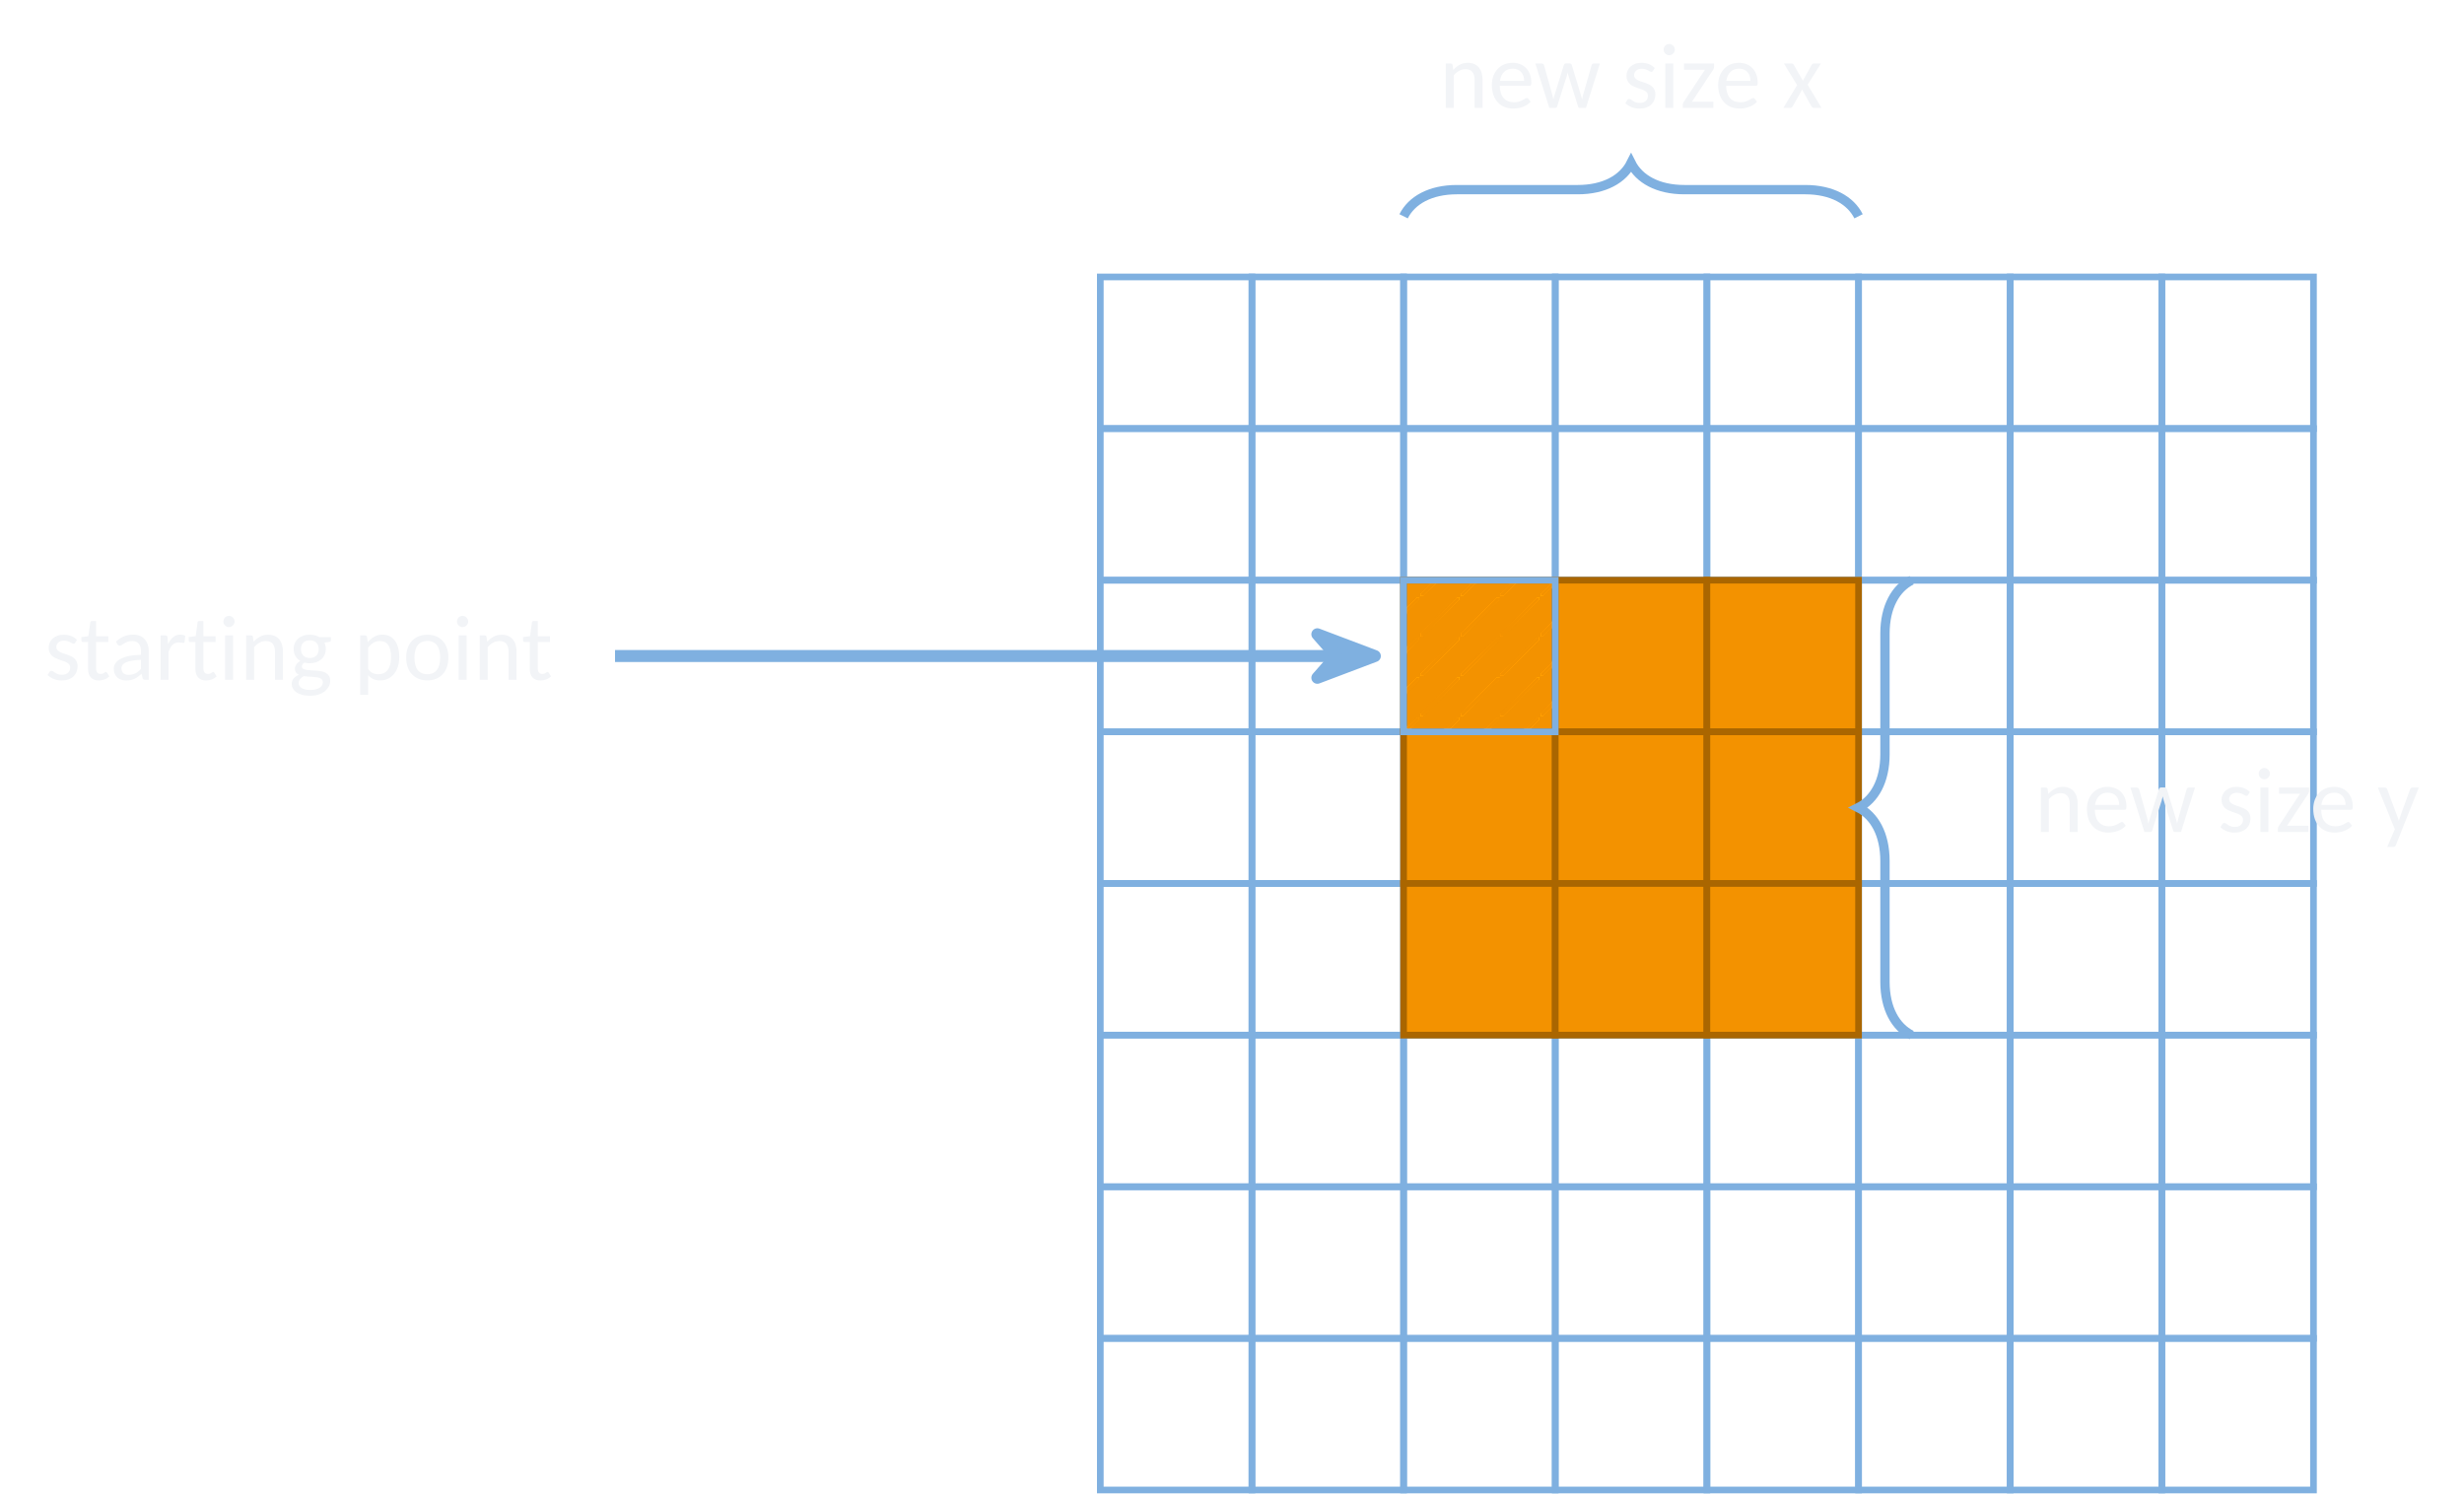
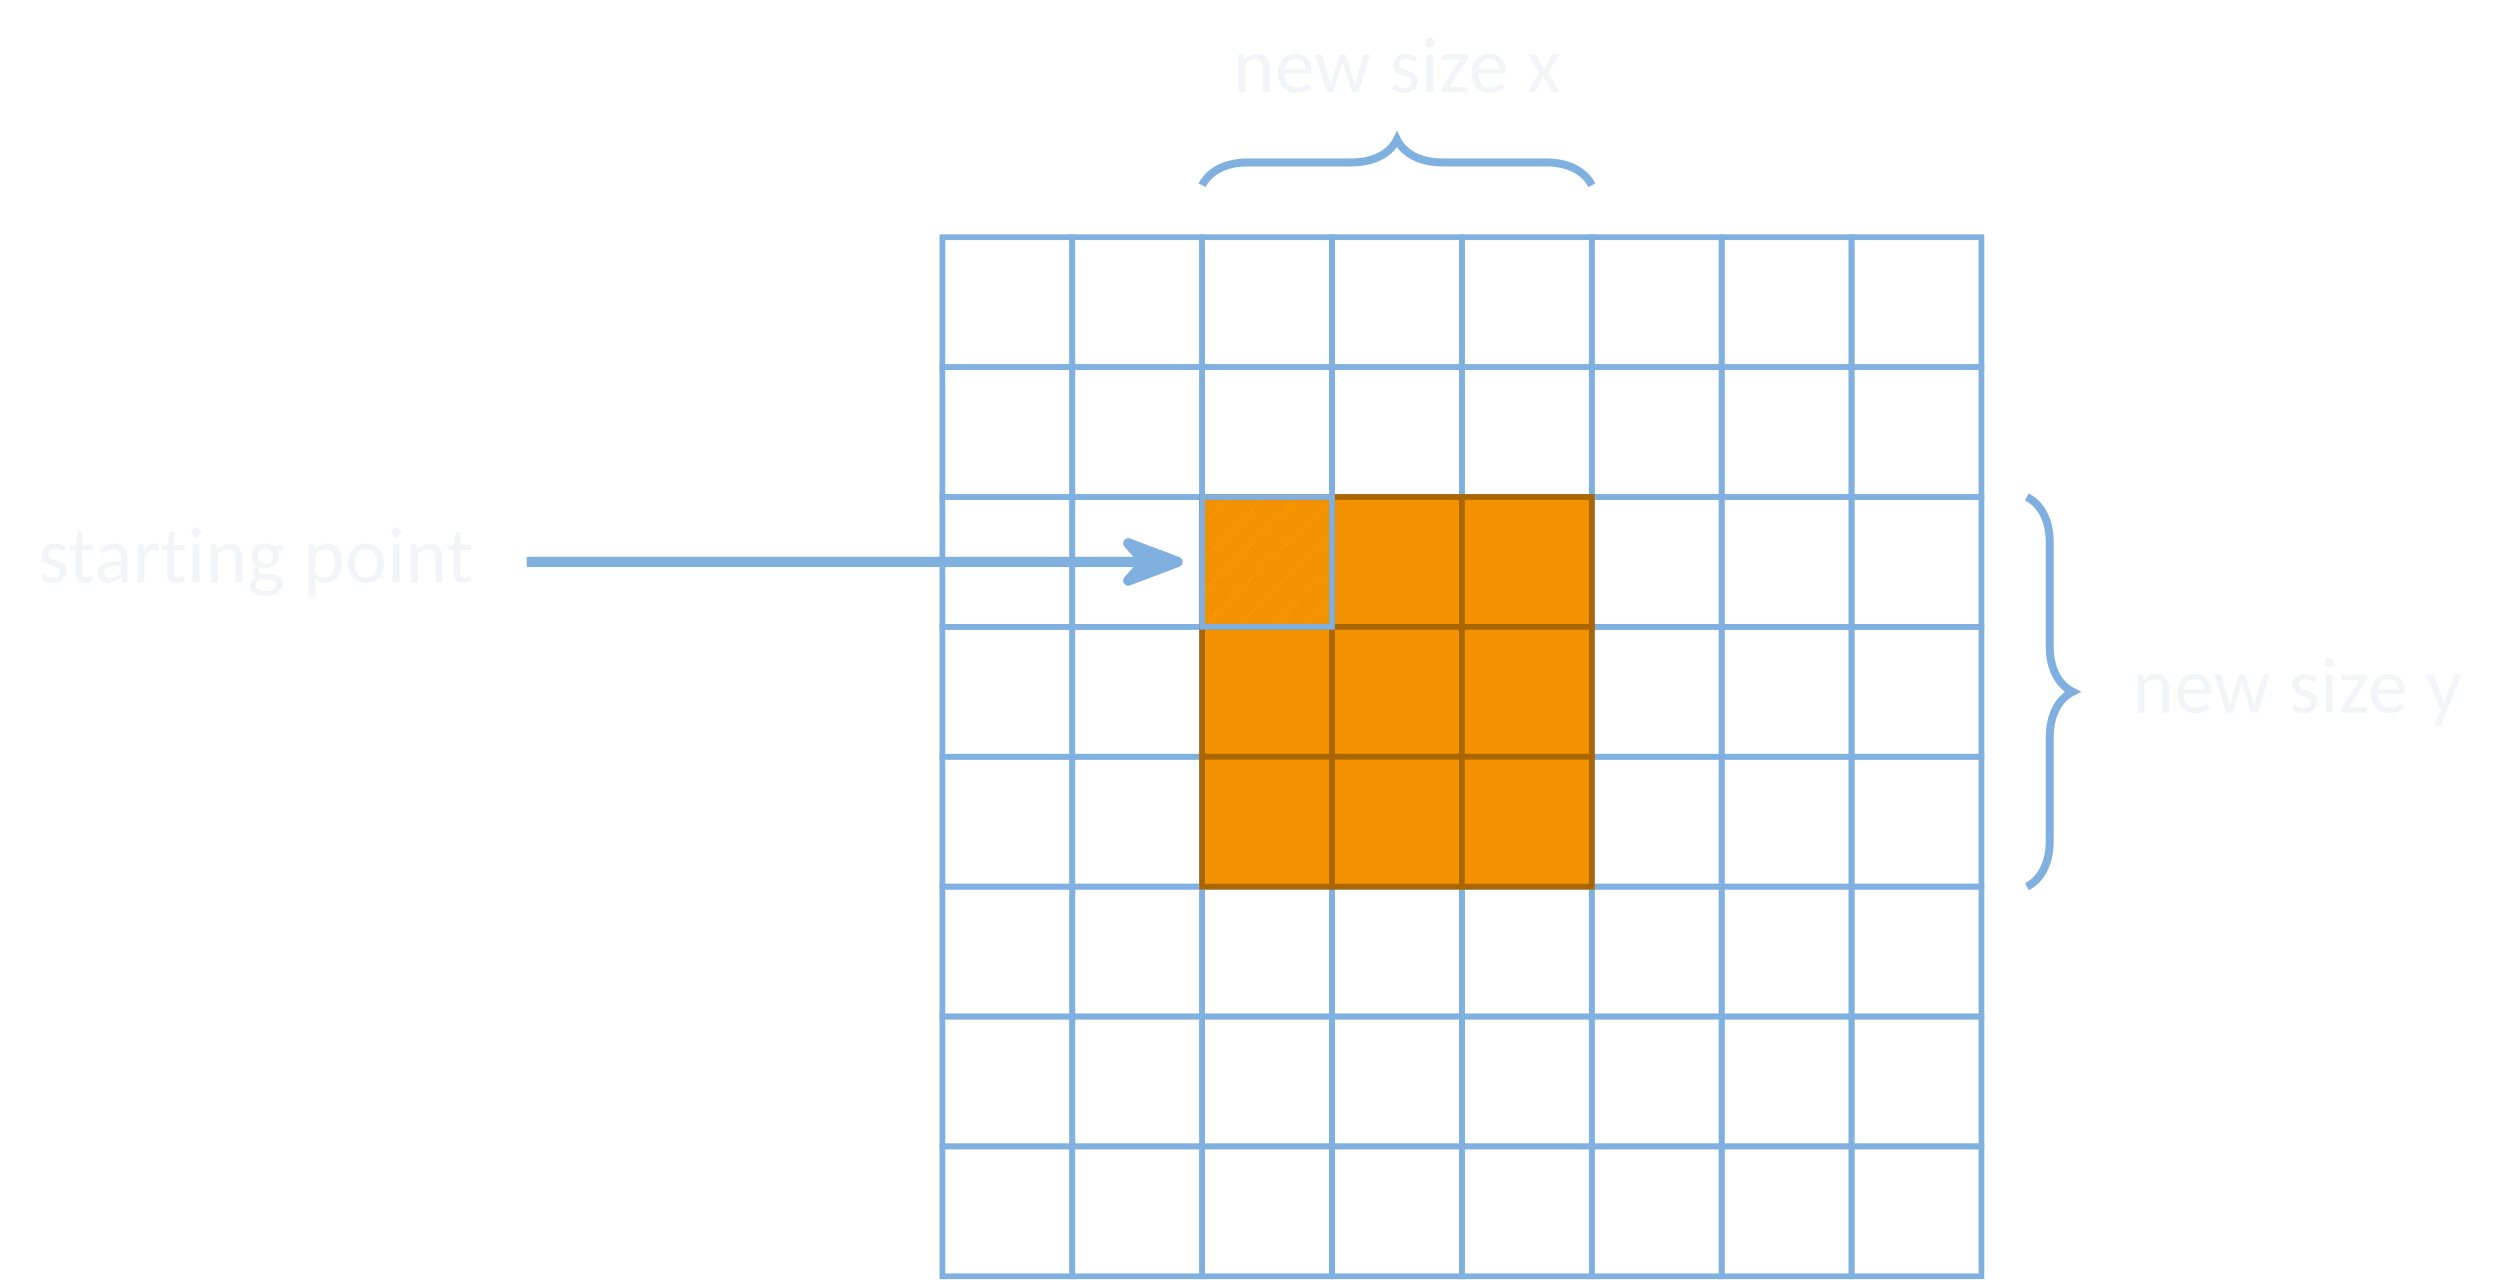
- <svg xmlns="http://www.w3.org/2000/svg" xmlns:xlink="http://www.w3.org/1999/xlink" version="1.1" width="184.228pt" height="111.666pt" viewBox="-69.011 -69.011 184.228 111.666">
+ <svg xmlns="http://www.w3.org/2000/svg" xmlns:xlink="http://www.w3.org/1999/xlink" version="1.1" width="218.243pt" height="111.666pt" viewBox="-69.011 -69.011 218.243 111.666">
  <defs>
    <pattern height="3.0" id="pgfpat3" patternTransform="matrix(1.0 0.0 0.0 1.0 0.0 0.0)" patternUnits="userSpaceOnUse" width="3.0" />
    <symbol id="pgfsym3">
      <g stroke-width="0.4">
        <path d="M0 0L3.1 3.1" fill="none" />
      </g>
    </symbol>
    <path id="g1-97" d="M2.636 0H2.901V-2.12C2.901-2.307 2.877-2.48 2.823-2.633C2.775-2.785 2.7-2.918 2.602-3.029S2.385-3.226 2.239-3.284C2.093-3.345 1.93-3.376 1.744-3.376C1.486-3.376 1.252-3.331 1.038-3.243C.828-3.158 .631-3.026 .448-2.85L.556-2.66C.573-2.629 .597-2.602 .628-2.582S.692-2.551 .733-2.551C.784-2.551 .835-2.568 .889-2.605C.936-2.643 .997-2.68 1.069-2.724S1.221-2.806 1.316-2.843C1.415-2.88 1.533-2.897 1.672-2.897C1.883-2.897 2.042-2.833 2.151-2.7C2.263-2.571 2.317-2.378 2.317-2.12V-1.866C1.94-1.856 1.625-1.822 1.367-1.764C1.109-1.703 .899-1.625 .74-1.53S.461-1.326 .394-1.208C.319-1.086 .285-.96 .285-.828C.285-.678 .309-.55 .36-.441C.407-.329 .475-.237 .556-.163C.645-.092 .74-.037 .855 0C.963 .034 1.086 .051 1.215 .051C1.34 .051 1.452 .041 1.557 .02C1.662-.003 1.757-.034 1.849-.078S2.025-.173 2.11-.237C2.192-.299 2.276-.37 2.361-.448L2.436-.139C2.446-.081 2.47-.044 2.5-.027S2.578 0 2.636 0ZM1.394-.366C1.32-.366 1.248-.377 1.184-.394C1.12-.414 1.062-.444 1.014-.482C.967-.522 .93-.573 .902-.638C.872-.699 .858-.773 .858-.858C.858-.95 .885-1.031 .936-1.106C.987-1.177 1.072-1.242 1.187-1.296C1.306-1.35 1.455-1.394 1.642-1.425C1.829-1.459 2.052-1.483 2.317-1.493V-.807C2.253-.74 2.185-.678 2.117-.624C2.052-.567 1.981-.522 1.907-.482C1.832-.448 1.754-.417 1.669-.397S1.493-.366 1.394-.366Z" />
    <path id="g1-101" d="M1.815-3.369C1.574-3.369 1.357-3.328 1.16-3.243C.97-3.158 .804-3.043 .672-2.897C.536-2.748 .434-2.571 .36-2.375C.292-2.171 .254-1.957 .254-1.727C.254-1.438 .295-1.187 .373-.963C.451-.746 .563-.56 .706-.407C.845-.258 1.014-.146 1.208-.068S1.615 .047 1.846 .047C1.964 .047 2.086 .037 2.212 .017C2.334-.003 2.453-.034 2.568-.075C2.683-.119 2.792-.17 2.89-.237C2.992-.299 3.08-.377 3.155-.465L2.985-.682C2.972-.699 2.955-.712 2.938-.726C2.921-.733 2.897-.74 2.873-.74C2.836-.74 2.789-.723 2.738-.692C2.687-.658 2.622-.621 2.544-.58C2.47-.539 2.378-.502 2.273-.468C2.168-.438 2.042-.421 1.896-.421C1.74-.421 1.598-.448 1.472-.495C1.347-.55 1.235-.624 1.147-.726C1.052-.828 .98-.957 .93-1.113C.879-1.265 .848-1.449 .845-1.656H3.063C3.118-1.656 3.155-1.669 3.175-1.703C3.196-1.73 3.206-1.795 3.206-1.886C3.206-2.124 3.172-2.334 3.101-2.517S2.934-2.856 2.809-2.982S2.538-3.206 2.368-3.27S2.015-3.369 1.815-3.369ZM1.825-2.934C1.957-2.934 2.076-2.911 2.178-2.867C2.287-2.823 2.375-2.758 2.446-2.68C2.517-2.599 2.575-2.504 2.612-2.388C2.65-2.28 2.67-2.154 2.67-2.022H.862C.902-2.303 1.004-2.527 1.167-2.69C1.326-2.853 1.547-2.934 1.825-2.934Z" />
    <path id="g1-103" d="M1.567-3.372C1.391-3.372 1.228-3.348 1.082-3.297S.807-3.175 .702-3.08C.597-2.989 .512-2.877 .455-2.745C.394-2.612 .363-2.466 .363-2.303C.363-2.103 .407-1.927 .495-1.774C.587-1.622 .709-1.499 .865-1.408C.729-1.337 .628-1.248 .56-1.143S.458-.936 .458-.841C.458-.716 .485-.617 .539-.543S.668-.41 .76-.366C.59-.302 .458-.21 .36-.098C.265 .014 .217 .153 .217 .316C.217 .431 .244 .543 .302 .648S.444 .848 .56 .93S.821 1.075 .994 1.123S1.371 1.194 1.605 1.194S2.046 1.164 2.232 1.099C2.415 1.038 2.571 .957 2.7 .852C2.826 .746 2.924 .628 2.992 .495S3.094 .224 3.094 .081C3.094-.071 3.063-.197 3.002-.292C2.941-.39 2.86-.465 2.761-.522C2.663-.577 2.548-.614 2.422-.638S2.164-.678 2.035-.685C1.9-.699 1.771-.706 1.645-.709S1.404-.726 1.306-.743S1.126-.79 1.065-.828S.974-.926 .974-1.004C.974-1.052 .991-1.099 1.021-1.147C1.052-1.198 1.103-1.242 1.167-1.286C1.289-1.252 1.421-1.235 1.567-1.235C1.74-1.235 1.9-1.262 2.049-1.309C2.192-1.364 2.32-1.435 2.426-1.527S2.616-1.73 2.673-1.862C2.734-1.995 2.765-2.141 2.765-2.303C2.765-2.477 2.731-2.633 2.66-2.778L3.013-2.829C3.104-2.843 3.148-2.89 3.148-2.968V-3.189H2.28C2.181-3.247 2.073-3.294 1.954-3.325S1.706-3.372 1.567-3.372ZM2.544 .18C2.544 .265 2.524 .346 2.483 .414C2.443 .489 2.382 .55 2.303 .597C2.225 .651 2.127 .689 2.012 .719S1.764 .763 1.615 .763C1.462 .763 1.333 .75 1.221 .723S1.018 .658 .95 .611C.875 .567 .824 .512 .79 .448S.74 .316 .74 .241C.74 .126 .773 .027 .845-.054C.916-.139 1.004-.21 1.116-.268C1.218-.251 1.323-.241 1.432-.237C1.544-.234 1.652-.227 1.757-.221S1.964-.204 2.059-.19C2.154-.18 2.239-.159 2.31-.129C2.382-.102 2.439-.064 2.483-.014C2.524 .037 2.544 .102 2.544 .18ZM1.567-1.628C1.462-1.628 1.367-1.645 1.282-1.676C1.201-1.71 1.133-1.757 1.079-1.815C1.021-1.873 .98-1.944 .95-2.022C.923-2.103 .909-2.192 .909-2.29C.909-2.49 .963-2.653 1.079-2.768C1.187-2.89 1.354-2.948 1.567-2.948C1.788-2.948 1.954-2.89 2.063-2.768C2.178-2.653 2.232-2.49 2.232-2.29C2.232-2.093 2.178-1.934 2.063-1.812C1.954-1.689 1.788-1.628 1.567-1.628Z" />
    <path id="g1-105" d="M1.096-3.318H.499V0H1.096V-3.318ZM1.211-4.356C1.211-4.414 1.201-4.471 1.177-4.519C1.153-4.573 1.123-4.617 1.086-4.654C1.045-4.692 .997-4.722 .95-4.746C.896-4.77 .845-4.78 .787-4.78S.678-4.77 .628-4.746S.536-4.692 .495-4.654C.461-4.617 .431-4.573 .407-4.519C.383-4.471 .373-4.414 .373-4.356S.383-4.247 .407-4.193C.431-4.146 .461-4.098 .495-4.064C.536-4.023 .577-3.996 .628-3.973S.729-3.939 .787-3.939S.896-3.949 .95-3.973C.997-3.996 1.045-4.023 1.086-4.064C1.123-4.098 1.153-4.146 1.177-4.193C1.201-4.247 1.211-4.298 1.211-4.356Z" />
    <path id="g1-110" d="M.475 0H1.072V-2.443C1.194-2.585 1.33-2.697 1.476-2.775C1.622-2.856 1.781-2.897 1.951-2.897C2.178-2.897 2.348-2.829 2.463-2.69C2.571-2.551 2.629-2.361 2.629-2.114V0H3.226V-2.114C3.226-2.3 3.202-2.473 3.155-2.626C3.108-2.782 3.036-2.914 2.945-3.026C2.853-3.135 2.738-3.219 2.599-3.277C2.463-3.338 2.303-3.369 2.124-3.369C1.893-3.369 1.689-3.321 1.513-3.223C1.337-3.128 1.177-3.002 1.035-2.843L.984-3.196C.98-3.24 .963-3.27 .936-3.291C.909-3.308 .875-3.318 .831-3.318H.475V0Z" />
    <path id="g1-111" d="M1.835-3.369C1.594-3.369 1.374-3.328 1.181-3.25C.984-3.169 .818-3.053 .678-2.904C.543-2.758 .438-2.578 .366-2.368C.292-2.158 .254-1.924 .254-1.662S.292-1.164 .366-.953C.438-.743 .543-.563 .678-.414C.818-.268 .984-.153 1.181-.075C1.374 .007 1.594 .047 1.835 .047S2.297 .007 2.49-.075C2.683-.153 2.85-.268 2.985-.414C3.121-.563 3.226-.743 3.297-.953C3.372-1.164 3.409-1.401 3.409-1.662S3.372-2.158 3.297-2.368C3.226-2.578 3.121-2.758 2.985-2.904C2.85-3.053 2.683-3.169 2.49-3.25C2.297-3.328 2.076-3.369 1.835-3.369ZM1.835-.417C1.672-.417 1.53-.444 1.411-.502C1.289-.556 1.187-.638 1.106-.743C1.028-.848 .967-.98 .93-1.133C.889-1.286 .868-1.462 .868-1.659S.889-2.032 .93-2.185C.967-2.337 1.028-2.47 1.106-2.575C1.187-2.68 1.289-2.761 1.411-2.819C1.53-2.877 1.672-2.904 1.835-2.904C1.995-2.904 2.137-2.877 2.256-2.819S2.477-2.68 2.558-2.575C2.636-2.47 2.697-2.337 2.734-2.185C2.775-2.032 2.795-1.856 2.795-1.659S2.775-1.286 2.734-1.133C2.697-.98 2.636-.848 2.558-.743C2.477-.638 2.375-.556 2.256-.502C2.137-.444 1.995-.417 1.835-.417Z" />
    <path id="g1-112" d="M.478 1.12H1.075V-.339C1.187-.217 1.313-.122 1.455-.054S1.771 .047 1.971 .047C2.192 .047 2.392 .003 2.568-.085S2.894-.295 3.019-.448C3.141-.604 3.236-.787 3.301-.997C3.365-1.211 3.399-1.438 3.399-1.683C3.399-1.957 3.369-2.202 3.311-2.412S3.169-2.799 3.06-2.941S2.819-3.192 2.666-3.264C2.514-3.338 2.341-3.376 2.151-3.376C1.917-3.376 1.706-3.325 1.527-3.219S1.184-2.979 1.045-2.809L.987-3.196C.984-3.24 .967-3.27 .94-3.291C.913-3.308 .879-3.318 .835-3.318H.478V1.12ZM1.954-2.897C2.086-2.897 2.202-2.873 2.307-2.829C2.409-2.785 2.497-2.714 2.565-2.612C2.639-2.517 2.694-2.388 2.728-2.236C2.768-2.083 2.785-1.896 2.785-1.683C2.785-1.276 2.704-.963 2.538-.743C2.375-.522 2.141-.414 1.839-.414C1.686-.414 1.547-.441 1.418-.502C1.296-.556 1.181-.658 1.075-.801V-2.402C1.194-2.561 1.323-2.683 1.466-2.768C1.605-2.853 1.767-2.897 1.954-2.897Z" />
    <path id="g1-114" d="M.444 0H1.041V-2.097C1.082-2.209 1.126-2.307 1.174-2.392S1.276-2.551 1.337-2.612C1.401-2.67 1.472-2.714 1.547-2.748C1.628-2.775 1.717-2.792 1.818-2.792C1.89-2.792 1.954-2.785 2.008-2.775C2.069-2.761 2.114-2.755 2.144-2.755C2.202-2.755 2.232-2.782 2.239-2.84L2.287-3.281C2.236-3.314 2.181-3.338 2.12-3.352C2.059-3.369 1.995-3.376 1.924-3.376C1.713-3.376 1.533-3.311 1.384-3.186S1.109-2.887 1.008-2.666L.967-3.155C.963-3.213 .947-3.257 .923-3.281C.896-3.304 .852-3.318 .787-3.318H.444V0Z" />
    <path id="g1-115" d="M2.303-2.768L2.436-2.982C2.317-3.104 2.175-3.199 2.008-3.267S1.656-3.369 1.449-3.369C1.269-3.369 1.106-3.342 .967-3.291S.709-3.169 .614-3.08S.448-2.89 .397-2.775C.346-2.656 .322-2.534 .322-2.405C.322-2.263 .346-2.141 .394-2.042C.438-1.944 .499-1.859 .573-1.791C.648-1.72 .733-1.662 .828-1.622C.926-1.574 1.025-1.537 1.126-1.499C1.225-1.466 1.323-1.432 1.418-1.401C1.516-1.371 1.601-1.333 1.676-1.289C1.751-1.248 1.812-1.198 1.859-1.14C1.903-1.079 1.927-1.004 1.927-.913C1.927-.841 1.913-.77 1.89-.706S1.829-.584 1.778-.536C1.727-.485 1.666-.448 1.588-.417C1.513-.387 1.425-.373 1.32-.373C1.198-.373 1.096-.387 1.014-.421C.933-.448 .862-.482 .807-.522C.746-.556 .699-.59 .658-.624C.617-.651 .577-.668 .536-.668C.499-.668 .465-.662 .441-.645S.394-.607 .377-.577L.237-.353C.363-.234 .516-.136 .692-.061C.875 .014 1.072 .051 1.293 .051C1.486 .051 1.656 .024 1.805-.031C1.951-.085 2.076-.159 2.178-.254C2.276-.349 2.354-.461 2.405-.59C2.456-.723 2.483-.865 2.483-1.018C2.483-1.15 2.46-1.265 2.415-1.357C2.371-1.452 2.31-1.533 2.236-1.598S2.076-1.72 1.981-1.764C1.883-1.808 1.784-1.849 1.686-1.883S1.489-1.951 1.391-1.981C1.296-2.015 1.211-2.052 1.136-2.093S1.001-2.181 .957-2.239S.889-2.368 .889-2.453C.889-2.517 .902-2.578 .93-2.639C.957-2.694 .994-2.745 1.045-2.789S1.153-2.867 1.225-2.89S1.374-2.928 1.462-2.928C1.567-2.928 1.656-2.914 1.73-2.89C1.808-2.867 1.873-2.84 1.927-2.809C1.985-2.782 2.032-2.755 2.069-2.731C2.11-2.707 2.147-2.694 2.181-2.694C2.236-2.694 2.276-2.717 2.303-2.768Z" />
    <path id="g1-116" d="M1.415 .051C1.564 .051 1.706 .024 1.846-.027S2.103-.153 2.205-.248L2.029-.533C2.019-.553 2.005-.567 1.995-.577C1.981-.587 1.964-.59 1.944-.59C1.927-.59 1.907-.584 1.886-.567C1.862-.55 1.839-.533 1.808-.512S1.744-.475 1.703-.458C1.659-.441 1.608-.434 1.55-.434C1.452-.434 1.371-.468 1.309-.536C1.245-.604 1.215-.706 1.215-.841V-2.823H2.127V-3.257H1.215V-4.393H.909C.872-4.393 .841-4.383 .821-4.363C.794-4.342 .78-4.315 .777-4.281L.638-3.26L.115-3.192V-2.955C.115-2.911 .129-2.88 .149-2.856C.176-2.833 .204-2.823 .237-2.823H.617V-.801C.617-.526 .685-.316 .824-.17S1.16 .051 1.415 .051Z" />
    <path id="g1-119" d="M.071-3.318L1.116 0H1.567C1.632 0 1.676-.037 1.7-.112L2.405-2.344C2.422-2.395 2.439-2.449 2.449-2.5L2.483-2.656C2.493-2.605 2.507-2.551 2.517-2.504C2.531-2.449 2.548-2.398 2.565-2.348L3.26-.112C3.284-.037 3.321 0 3.379 0H3.854L4.895-3.318H4.448C4.403-3.318 4.37-3.308 4.339-3.284S4.288-3.233 4.278-3.196L3.671-1.079C3.627-.926 3.589-.777 3.565-.631C3.549-.702 3.528-.777 3.508-.852S3.464-1.001 3.44-1.079L2.795-3.209C2.785-3.243 2.765-3.27 2.734-3.291C2.707-3.314 2.67-3.325 2.626-3.325H2.368C2.327-3.325 2.293-3.314 2.263-3.291C2.232-3.27 2.212-3.243 2.202-3.209L1.544-1.079C1.52-1.001 1.496-.923 1.472-.848C1.449-.777 1.428-.702 1.411-.631C1.401-.702 1.388-.777 1.371-.848C1.354-.923 1.337-.997 1.313-1.075L.719-3.192C.709-3.226 .689-3.257 .658-3.281S.587-3.318 .543-3.318H.071Z" />
    <path id="g1-120" d="M1.109-1.703L.078 0H.611C.655 0 .689-.014 .712-.037C.74-.061 .763-.092 .78-.122L1.415-1.245C1.438-1.282 1.459-1.326 1.476-1.377L2.178-.122C2.195-.092 2.219-.064 2.246-.041C2.276-.014 2.314 0 2.358 0H2.931L1.896-1.734L2.887-3.318H2.341C2.31-3.318 2.283-3.308 2.259-3.291S2.215-3.247 2.195-3.216L1.615-2.171C1.598-2.147 1.581-2.124 1.574-2.097C1.561-2.076 1.554-2.049 1.544-2.025L.852-3.23C.835-3.257 .814-3.277 .794-3.294C.77-3.311 .736-3.318 .692-3.318H.122L1.109-1.703Z" />
    <path id="g1-121" d="M1.388 .977L3.097-3.318H2.622C2.585-3.318 2.548-3.304 2.517-3.284C2.487-3.257 2.463-3.23 2.449-3.196L1.7-1.126C1.683-1.079 1.662-1.031 1.649-.984C1.628-.933 1.615-.885 1.601-.835C1.591-.882 1.574-.93 1.561-.977C1.54-1.025 1.523-1.072 1.506-1.12L.733-3.196C.719-3.226 .699-3.257 .672-3.281S.604-3.318 .553-3.318H.037L1.306-.197L.736 1.12H1.181C1.238 1.12 1.282 1.106 1.316 1.082C1.343 1.058 1.371 1.021 1.388 .977Z" />
    <path id="g1-122" d="M2.541-3.067V-3.318H.295V-2.853H1.859L.285-.461C.261-.424 .241-.387 .224-.349C.21-.312 .204-.278 .204-.248V0H2.49V-.465H.892L2.463-2.836C2.487-2.867 2.504-2.904 2.517-2.945C2.534-2.982 2.541-3.023 2.541-3.067Z" />
  </defs>
  <g id="page1">
    <g stroke-miterlimit="10" transform="translate(13.256,-48.30187)scale(0.996264,-0.996264)">
      <g fill="#000" stroke="#000">
        <g stroke-width="0.4">
          <g stroke="#7fb0e0">
            <g stroke-width="0.5">
              <path d="M0 0V-11.381H11.381V0ZM11.381-11.381" fill="none" />
            </g>
          </g>
          <g stroke="#7fb0e0">
            <g stroke-width="0.5">
              <path d="M0-11.381V-22.762H11.381V-11.381ZM11.381-22.762" fill="none" />
            </g>
          </g>
          <g stroke="#7fb0e0">
            <g stroke-width="0.5">
              <path d="M0-22.762V-34.143H11.381V-22.762ZM11.381-34.143" fill="none" />
            </g>
          </g>
          <g stroke="#7fb0e0">
            <g stroke-width="0.5">
              <path d="M0-34.143V-45.524H11.381V-34.143ZM11.381-45.524" fill="none" />
            </g>
          </g>
          <g stroke="#7fb0e0">
            <g stroke-width="0.5">
              <path d="M0-45.524V-56.905H11.381V-45.524ZM11.381-56.905" fill="none" />
            </g>
          </g>
          <g stroke="#7fb0e0">
            <g stroke-width="0.5">
              <path d="M0-56.905V-68.286H11.381V-56.905ZM11.381-68.286" fill="none" />
            </g>
          </g>
          <g stroke="#7fb0e0">
            <g stroke-width="0.5">
              <path d="M0-68.286V-79.666H11.381V-68.286ZM11.381-79.666" fill="none" />
            </g>
          </g>
          <g stroke="#7fb0e0">
            <g stroke-width="0.5">
              <path d="M0-79.666V-91.047H11.381V-79.666ZM11.381-91.047" fill="none" />
            </g>
          </g>
          <g stroke="#7fb0e0">
            <g stroke-width="0.5">
              <path d="M11.381 0V-11.381H22.762V0ZM22.762-11.381" fill="none" />
            </g>
          </g>
          <g stroke="#7fb0e0">
            <g stroke-width="0.5">
              <path d="M11.381-11.381V-22.762H22.762V-11.381ZM22.762-22.762" fill="none" />
            </g>
          </g>
          <g stroke="#7fb0e0">
            <g stroke-width="0.5">
              <path d="M11.381-22.762V-34.143H22.762V-22.762ZM22.762-34.143" fill="none" />
            </g>
          </g>
          <g stroke="#7fb0e0">
            <g stroke-width="0.5">
              <path d="M11.381-34.143V-45.524H22.762V-34.143ZM22.762-45.524" fill="none" />
            </g>
          </g>
          <g stroke="#7fb0e0">
            <g stroke-width="0.5">
              <path d="M11.381-45.524V-56.905H22.762V-45.524ZM22.762-56.905" fill="none" />
            </g>
          </g>
          <g stroke="#7fb0e0">
            <g stroke-width="0.5">
              <path d="M11.381-56.905V-68.286H22.762V-56.905ZM22.762-68.286" fill="none" />
            </g>
          </g>
          <g stroke="#7fb0e0">
            <g stroke-width="0.5">
              <path d="M11.381-68.286V-79.666H22.762V-68.286ZM22.762-79.666" fill="none" />
            </g>
          </g>
          <g stroke="#7fb0e0">
            <g stroke-width="0.5">
              <path d="M11.381-79.666V-91.047H22.762V-79.666ZM22.762-91.047" fill="none" />
            </g>
          </g>
          <g stroke="#7fb0e0">
            <g stroke-width="0.5">
              <path d="M22.762 0V-11.381H34.143V0ZM34.143-11.381" fill="none" />
            </g>
          </g>
          <g stroke="#7fb0e0">
            <g stroke-width="0.5">
              <path d="M22.762-11.381V-22.762H34.143V-11.381ZM34.143-22.762" fill="none" />
            </g>
          </g>
          <g stroke="#7fb0e0">
            <g stroke-width="0.5">
              <path d="M22.762-22.762V-34.143H34.143V-22.762ZM34.143-34.143" fill="none" />
            </g>
          </g>
          <g stroke="#7fb0e0">
            <g stroke-width="0.5">
              <path d="M22.762-34.143V-45.524H34.143V-34.143ZM34.143-45.524" fill="none" />
            </g>
          </g>
          <g stroke="#7fb0e0">
            <g stroke-width="0.5">
              <path d="M22.762-45.524V-56.905H34.143V-45.524ZM34.143-56.905" fill="none" />
            </g>
          </g>
          <g stroke="#7fb0e0">
            <g stroke-width="0.5">
              <path d="M22.762-56.905V-68.286H34.143V-56.905ZM34.143-68.286" fill="none" />
            </g>
          </g>
          <g stroke="#7fb0e0">
            <g stroke-width="0.5">
              <path d="M22.762-68.286V-79.666H34.143V-68.286ZM34.143-79.666" fill="none" />
            </g>
          </g>
          <g stroke="#7fb0e0">
            <g stroke-width="0.5">
              <path d="M22.762-79.666V-91.047H34.143V-79.666ZM34.143-91.047" fill="none" />
            </g>
          </g>
          <g stroke="#7fb0e0">
            <g stroke-width="0.5">
              <path d="M34.143 0V-11.381H45.524V0ZM45.524-11.381" fill="none" />
            </g>
          </g>
          <g stroke="#7fb0e0">
            <g stroke-width="0.5">
              <path d="M34.143-11.381V-22.762H45.524V-11.381ZM45.524-22.762" fill="none" />
            </g>
          </g>
          <g stroke="#7fb0e0">
            <g stroke-width="0.5">
              <path d="M34.143-22.762V-34.143H45.524V-22.762ZM45.524-34.143" fill="none" />
            </g>
          </g>
          <g stroke="#7fb0e0">
            <g stroke-width="0.5">
              <path d="M34.143-34.143V-45.524H45.524V-34.143ZM45.524-45.524" fill="none" />
            </g>
          </g>
          <g stroke="#7fb0e0">
            <g stroke-width="0.5">
              <path d="M34.143-45.524V-56.905H45.524V-45.524ZM45.524-56.905" fill="none" />
            </g>
          </g>
          <g stroke="#7fb0e0">
            <g stroke-width="0.5">
              <path d="M34.143-56.905V-68.286H45.524V-56.905ZM45.524-68.286" fill="none" />
            </g>
          </g>
          <g stroke="#7fb0e0">
            <g stroke-width="0.5">
              <path d="M34.143-68.286V-79.666H45.524V-68.286ZM45.524-79.666" fill="none" />
            </g>
          </g>
          <g stroke="#7fb0e0">
            <g stroke-width="0.5">
              <path d="M34.143-79.666V-91.047H45.524V-79.666ZM45.524-91.047" fill="none" />
            </g>
          </g>
          <g stroke="#7fb0e0">
            <g stroke-width="0.5">
              <path d="M45.524 0V-11.381H56.905V0ZM56.905-11.381" fill="none" />
            </g>
          </g>
          <g stroke="#7fb0e0">
            <g stroke-width="0.5">
              <path d="M45.524-11.381V-22.762H56.905V-11.381ZM56.905-22.762" fill="none" />
            </g>
          </g>
          <g stroke="#7fb0e0">
            <g stroke-width="0.5">
              <path d="M45.524-22.762V-34.143H56.905V-22.762ZM56.905-34.143" fill="none" />
            </g>
          </g>
          <g stroke="#7fb0e0">
            <g stroke-width="0.5">
              <path d="M45.524-34.143V-45.524H56.905V-34.143ZM56.905-45.524" fill="none" />
            </g>
          </g>
          <g stroke="#7fb0e0">
            <g stroke-width="0.5">
              <path d="M45.524-45.524V-56.905H56.905V-45.524ZM56.905-56.905" fill="none" />
            </g>
          </g>
          <g stroke="#7fb0e0">
            <g stroke-width="0.5">
              <path d="M45.524-56.905V-68.286H56.905V-56.905ZM56.905-68.286" fill="none" />
            </g>
          </g>
          <g stroke="#7fb0e0">
            <g stroke-width="0.5">
              <path d="M45.524-68.286V-79.666H56.905V-68.286ZM56.905-79.666" fill="none" />
            </g>
          </g>
          <g stroke="#7fb0e0">
            <g stroke-width="0.5">
              <path d="M45.524-79.666V-91.047H56.905V-79.666ZM56.905-91.047" fill="none" />
            </g>
          </g>
          <g stroke="#7fb0e0">
            <g stroke-width="0.5">
              <path d="M56.905 0V-11.381H68.286V0ZM68.286-11.381" fill="none" />
            </g>
          </g>
          <g stroke="#7fb0e0">
            <g stroke-width="0.5">
              <path d="M56.905-11.381V-22.762H68.286V-11.381ZM68.286-22.762" fill="none" />
            </g>
          </g>
          <g stroke="#7fb0e0">
            <g stroke-width="0.5">
              <path d="M56.905-22.762V-34.143H68.286V-22.762ZM68.286-34.143" fill="none" />
            </g>
          </g>
          <g stroke="#7fb0e0">
            <g stroke-width="0.5">
              <path d="M56.905-34.143V-45.524H68.286V-34.143ZM68.286-45.524" fill="none" />
            </g>
          </g>
          <g stroke="#7fb0e0">
            <g stroke-width="0.5">
              <path d="M56.905-45.524V-56.905H68.286V-45.524ZM68.286-56.905" fill="none" />
            </g>
          </g>
          <g stroke="#7fb0e0">
            <g stroke-width="0.5">
              <path d="M56.905-56.905V-68.286H68.286V-56.905ZM68.286-68.286" fill="none" />
            </g>
          </g>
          <g stroke="#7fb0e0">
            <g stroke-width="0.5">
              <path d="M56.905-68.286V-79.666H68.286V-68.286ZM68.286-79.666" fill="none" />
            </g>
          </g>
          <g stroke="#7fb0e0">
            <g stroke-width="0.5">
              <path d="M56.905-79.666V-91.047H68.286V-79.666ZM68.286-91.047" fill="none" />
            </g>
          </g>
          <g stroke="#7fb0e0">
            <g stroke-width="0.5">
              <path d="M68.286 0V-11.381H79.666V0ZM79.666-11.381" fill="none" />
            </g>
          </g>
          <g stroke="#7fb0e0">
            <g stroke-width="0.5">
              <path d="M68.286-11.381V-22.762H79.666V-11.381ZM79.666-22.762" fill="none" />
            </g>
          </g>
          <g stroke="#7fb0e0">
            <g stroke-width="0.5">
              <path d="M68.286-22.762V-34.143H79.666V-22.762ZM79.666-34.143" fill="none" />
            </g>
          </g>
          <g stroke="#7fb0e0">
            <g stroke-width="0.5">
              <path d="M68.286-34.143V-45.524H79.666V-34.143ZM79.666-45.524" fill="none" />
            </g>
          </g>
          <g stroke="#7fb0e0">
            <g stroke-width="0.5">
              <path d="M68.286-45.524V-56.905H79.666V-45.524ZM79.666-56.905" fill="none" />
            </g>
          </g>
          <g stroke="#7fb0e0">
            <g stroke-width="0.5">
              <path d="M68.286-56.905V-68.286H79.666V-56.905ZM79.666-68.286" fill="none" />
            </g>
          </g>
          <g stroke="#7fb0e0">
            <g stroke-width="0.5">
              <path d="M68.286-68.286V-79.666H79.666V-68.286ZM79.666-79.666" fill="none" />
            </g>
          </g>
          <g stroke="#7fb0e0">
            <g stroke-width="0.5">
              <path d="M68.286-79.666V-91.047H79.666V-79.666ZM79.666-91.047" fill="none" />
            </g>
          </g>
          <g stroke="#7fb0e0">
            <g stroke-width="0.5">
              <path d="M79.666 0V-11.381H91.047V0ZM91.047-11.381" fill="none" />
            </g>
          </g>
          <g stroke="#7fb0e0">
            <g stroke-width="0.5">
              <path d="M79.666-11.381V-22.762H91.047V-11.381ZM91.047-22.762" fill="none" />
            </g>
          </g>
          <g stroke="#7fb0e0">
            <g stroke-width="0.5">
              <path d="M79.666-22.762V-34.143H91.047V-22.762ZM91.047-34.143" fill="none" />
            </g>
          </g>
          <g stroke="#7fb0e0">
            <g stroke-width="0.5">
              <path d="M79.666-34.143V-45.524H91.047V-34.143ZM91.047-45.524" fill="none" />
            </g>
          </g>
          <g stroke="#7fb0e0">
            <g stroke-width="0.5">
              <path d="M79.666-45.524V-56.905H91.047V-45.524ZM91.047-56.905" fill="none" />
            </g>
          </g>
          <g stroke="#7fb0e0">
            <g stroke-width="0.5">
              <path d="M79.666-56.905V-68.286H91.047V-56.905ZM91.047-68.286" fill="none" />
            </g>
          </g>
          <g stroke="#7fb0e0">
            <g stroke-width="0.5">
              <path d="M79.666-68.286V-79.666H91.047V-68.286ZM91.047-79.666" fill="none" />
            </g>
          </g>
          <g stroke="#7fb0e0">
            <g stroke-width="0.5">
              <path d="M79.666-79.666V-91.047H91.047V-79.666ZM91.047-91.047" fill="none" />
            </g>
          </g>
          <g stroke="#a60">
            <g stroke-width="0.5">
              <g fill="#f39200">
                <path d="M22.762-22.762V-34.143H34.143V-22.762ZM34.143-34.143" />
              </g>
            </g>
          </g>
          <g stroke="#a60">
            <g stroke-width="0.5">
              <g fill="#f39200">
                <path d="M22.762-34.143V-45.524H34.143V-34.143ZM34.143-45.524" />
              </g>
            </g>
          </g>
          <g stroke="#a60">
            <g stroke-width="0.5">
              <g fill="#f39200">
                <path d="M22.762-45.524V-56.905H34.143V-45.524ZM34.143-56.905" />
              </g>
            </g>
          </g>
          <g stroke="#a60">
            <g stroke-width="0.5">
              <g fill="#f39200">
                <path d="M34.143-22.762V-34.143H45.524V-22.762ZM45.524-34.143" />
              </g>
            </g>
          </g>
          <g stroke="#a60">
            <g stroke-width="0.5">
              <g fill="#f39200">
                <path d="M34.143-34.143V-45.524H45.524V-34.143ZM45.524-45.524" />
              </g>
            </g>
          </g>
          <g stroke="#a60">
            <g stroke-width="0.5">
              <g fill="#f39200">
                <path d="M34.143-45.524V-56.905H45.524V-45.524ZM45.524-56.905" />
              </g>
            </g>
          </g>
          <g stroke="#a60">
            <g stroke-width="0.5">
              <g fill="#f39200">
                <path d="M45.524-22.762V-34.143H56.905V-22.762ZM56.905-34.143" />
              </g>
            </g>
          </g>
          <g stroke="#a60">
            <g stroke-width="0.5">
              <g fill="#f39200">
                <path d="M45.524-34.143V-45.524H56.905V-34.143ZM56.905-45.524" />
              </g>
            </g>
          </g>
          <g stroke="#a60">
            <g stroke-width="0.5">
              <g fill="#f39200">
                <path d="M45.524-45.524V-56.905H56.905V-45.524ZM56.905-56.905" />
              </g>
            </g>
          </g>
          <g stroke="#7fb0e0">
            <g stroke-width="0.5">
              <g fill="#003361">
                <pattern id="pgfupat1" xlink:href="#pgfpat3">
                  <g fill="#f39200" stroke="#f39200">
                    <use xlink:href="#pgfsym3" />
                  </g>
                </pattern>
                <g fill="url(#pgfupat1)">
                  <path d="M22.762-22.762V-34.143H34.143V-22.762ZM34.143-34.143" />
                </g>
              </g>
            </g>
          </g>
          <g stroke="#7fb0e0">
            <g stroke-width="0.7">
              <path d="M22.762 4.553C23.362 5.753 24.762 6.553 26.762 6.553H35.833C37.833 6.553 39.233 7.353 39.833 8.553C40.433 7.353 41.833 6.553 43.833 6.553H52.905C54.905 6.553 56.305 5.753 56.905 4.553" fill="none" />
            </g>
          </g>
          <g transform="translate(25.45213,12.68773)">
            <g stroke="none" transform="scale(-1.00375,1.00375)translate(13.256,-48.30187)scale(-1,-1)">
              <g fill="#f2f4f7">
                <g stroke="none">
                  <g fill="#f2f4f7">
                    <use x="13.256" y="-48.302" xlink:href="#g1-110" />
                    <use x="16.92" y="-48.302" xlink:href="#g1-101" />
                    <use x="20.356" y="-48.302" xlink:href="#g1-119" />
                    <use x="26.918" y="-48.302" xlink:href="#g1-115" />
                    <use x="29.645" y="-48.302" xlink:href="#g1-105" />
                    <use x="31.246" y="-48.302" xlink:href="#g1-122" />
                    <use x="33.843" y="-48.302" xlink:href="#g1-101" />
                    <use x="38.89" y="-48.302" xlink:href="#g1-120" />
                  </g>
                </g>
              </g>
            </g>
          </g>
          <g stroke="#7fb0e0">
            <g stroke-width="0.7">
-               <path d="M60.888-22.762C59.688-23.362 58.888-24.762 58.888-26.762V-35.833C58.888-37.833 58.088-39.233 56.888-39.833C58.088-40.433 58.888-41.833 58.888-43.833V-52.905C58.888-54.905 59.688-56.305 60.888-56.905" fill="none" />
-             </g>
-           </g>
-           <g transform="translate(70.11142,-41.65497)">
+               <path d="M95.031-22.762C96.231-23.362 97.031-24.762 97.031-26.762V-35.833C97.031-37.833 97.831-39.233 99.031-39.833C97.831-40.433 97.031-41.833 97.031-43.833V-52.905C97.031-54.905 96.231-56.305 95.031-56.905" fill="none" />
+             </g>
+           </g>
+           <g transform="translate(104.2542,-41.65497)">
            <g stroke="none" transform="scale(-1.00375,1.00375)translate(13.256,-48.30187)scale(-1,-1)">
              <g fill="#f2f4f7">
                <g stroke="none">
                  <g fill="#f2f4f7">
                    <use x="13.256" y="-48.302" xlink:href="#g1-110" />
                    <use x="16.92" y="-48.302" xlink:href="#g1-101" />
                    <use x="20.356" y="-48.302" xlink:href="#g1-119" />
                    <use x="26.918" y="-48.302" xlink:href="#g1-115" />
                    <use x="29.645" y="-48.302" xlink:href="#g1-105" />
                    <use x="31.246" y="-48.302" xlink:href="#g1-122" />
                    <use x="33.843" y="-48.302" xlink:href="#g1-101" />
                    <use x="38.89" y="-48.302" xlink:href="#g1-121" />
                  </g>
                </g>
              </g>
            </g>
          </g>
          <g stroke="#7fb0e0">
            <g stroke-width="0.9">
              <path d="M-36.419-28.452H17.498" fill="none" />
              <g fill="#7fb0e0">
                <g transform="translate(14.83636,-28.4523)">
                  <g stroke-dasharray="none" stroke-dashoffset="0.0">
                    <g stroke-linejoin="round">
                      <path d="M5.768 0L1.453 1.633L2.887 0L1.453-1.633Z" />
                    </g>
                  </g>
                </g>
              </g>
            </g>
          </g>
          <g transform="translate(-79.24274,-30.23468)">
            <g stroke="none" transform="scale(-1.00375,1.00375)translate(13.256,-48.30187)scale(-1,-1)">
              <g fill="#f2f4f7">
                <g stroke="none">
                  <g fill="#f2f4f7">
                    <use x="13.256" y="-48.302" xlink:href="#g1-115" />
                    <use x="15.905" y="-48.302" xlink:href="#g1-116" />
                    <use x="18.157" y="-48.302" xlink:href="#g1-97" />
                    <use x="21.497" y="-48.302" xlink:href="#g1-114" />
                    <use x="23.928" y="-48.302" xlink:href="#g1-116" />
                    <use x="26.264" y="-48.302" xlink:href="#g1-105" />
                    <use x="27.865" y="-48.302" xlink:href="#g1-110" />
                    <use x="31.529" y="-48.302" xlink:href="#g1-103" />
                    <use x="36.388" y="-48.302" xlink:href="#g1-112" />
                    <use x="40.052" y="-48.302" xlink:href="#g1-111" />
                    <use x="43.73" y="-48.302" xlink:href="#g1-105" />
                    <use x="45.33" y="-48.302" xlink:href="#g1-110" />
                    <use x="48.929" y="-48.302" xlink:href="#g1-116" />
                  </g>
                </g>
              </g>
            </g>
          </g>
        </g>
      </g>
    </g>
  </g>
</svg>
